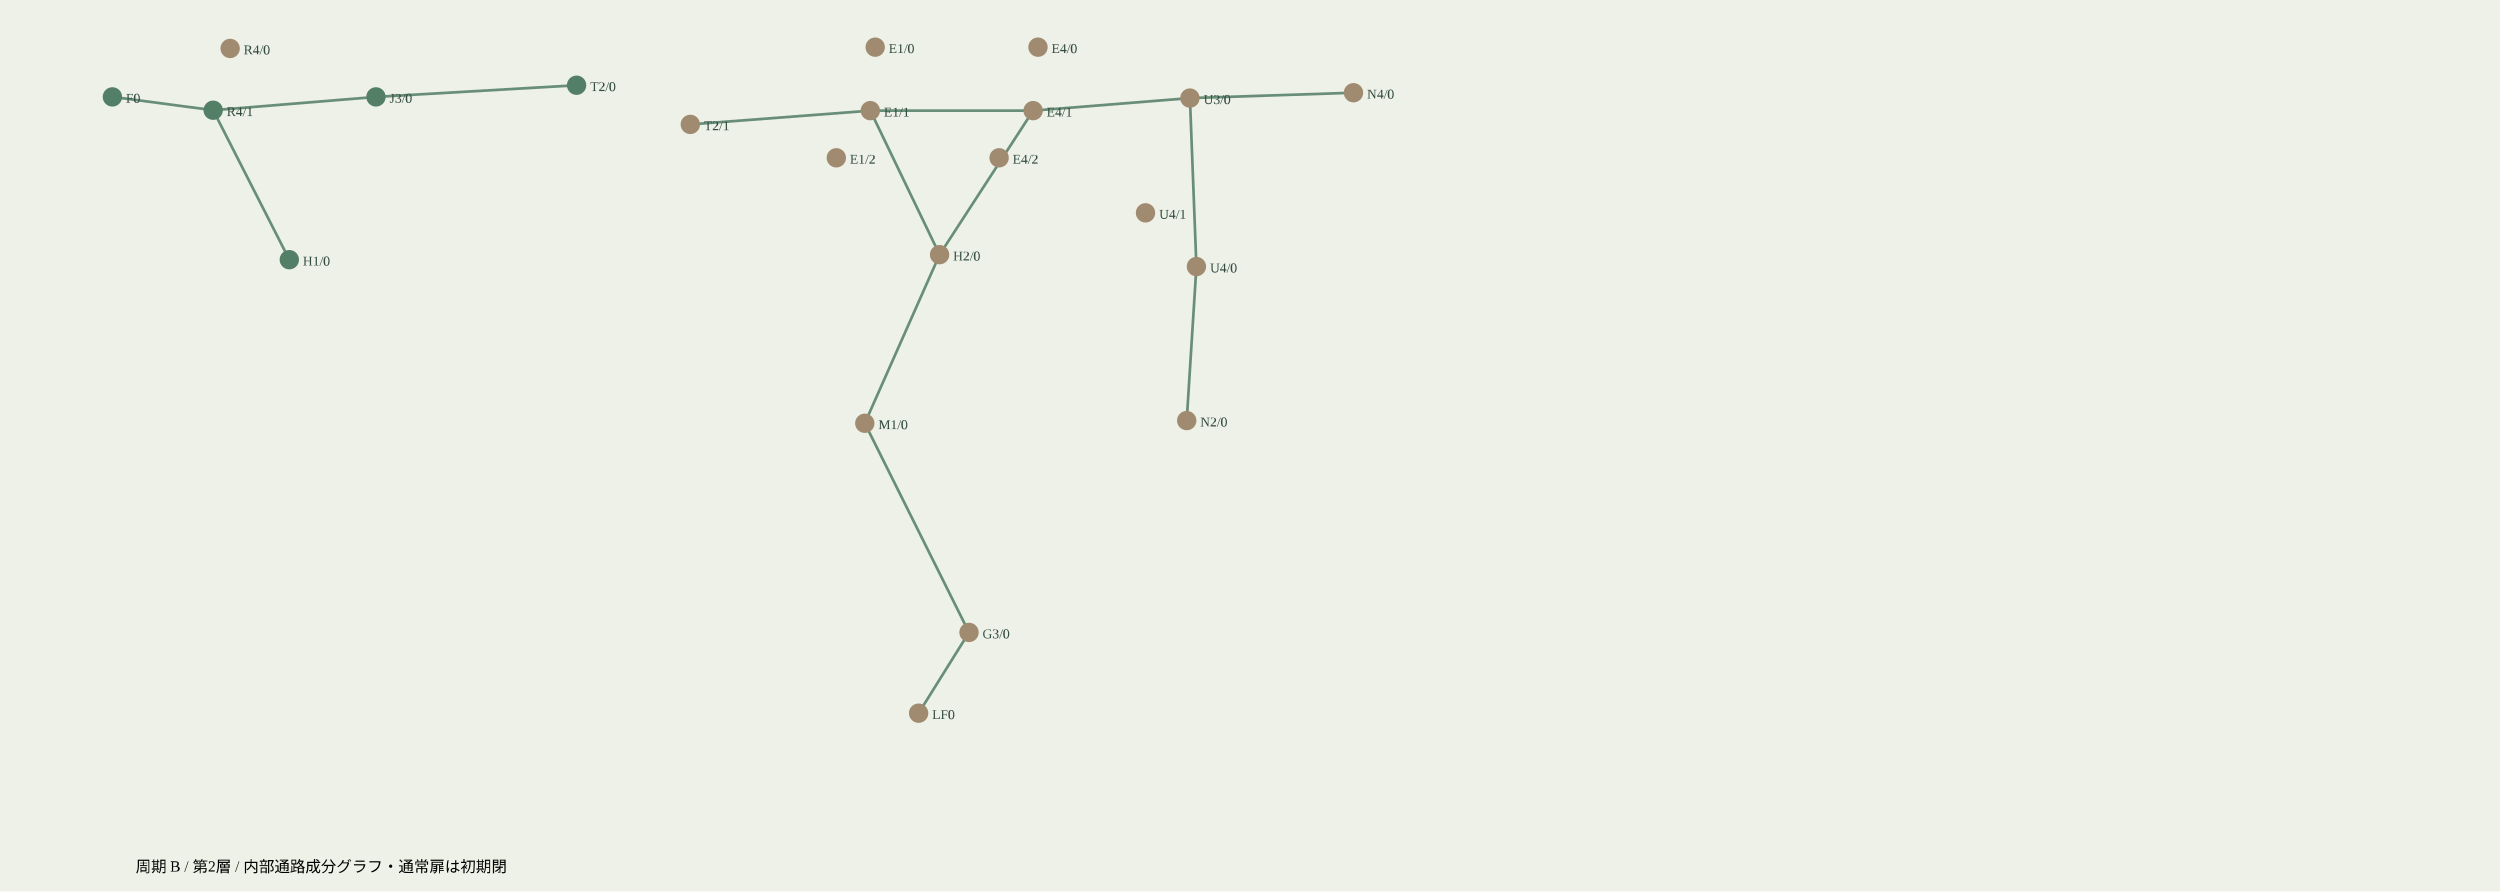
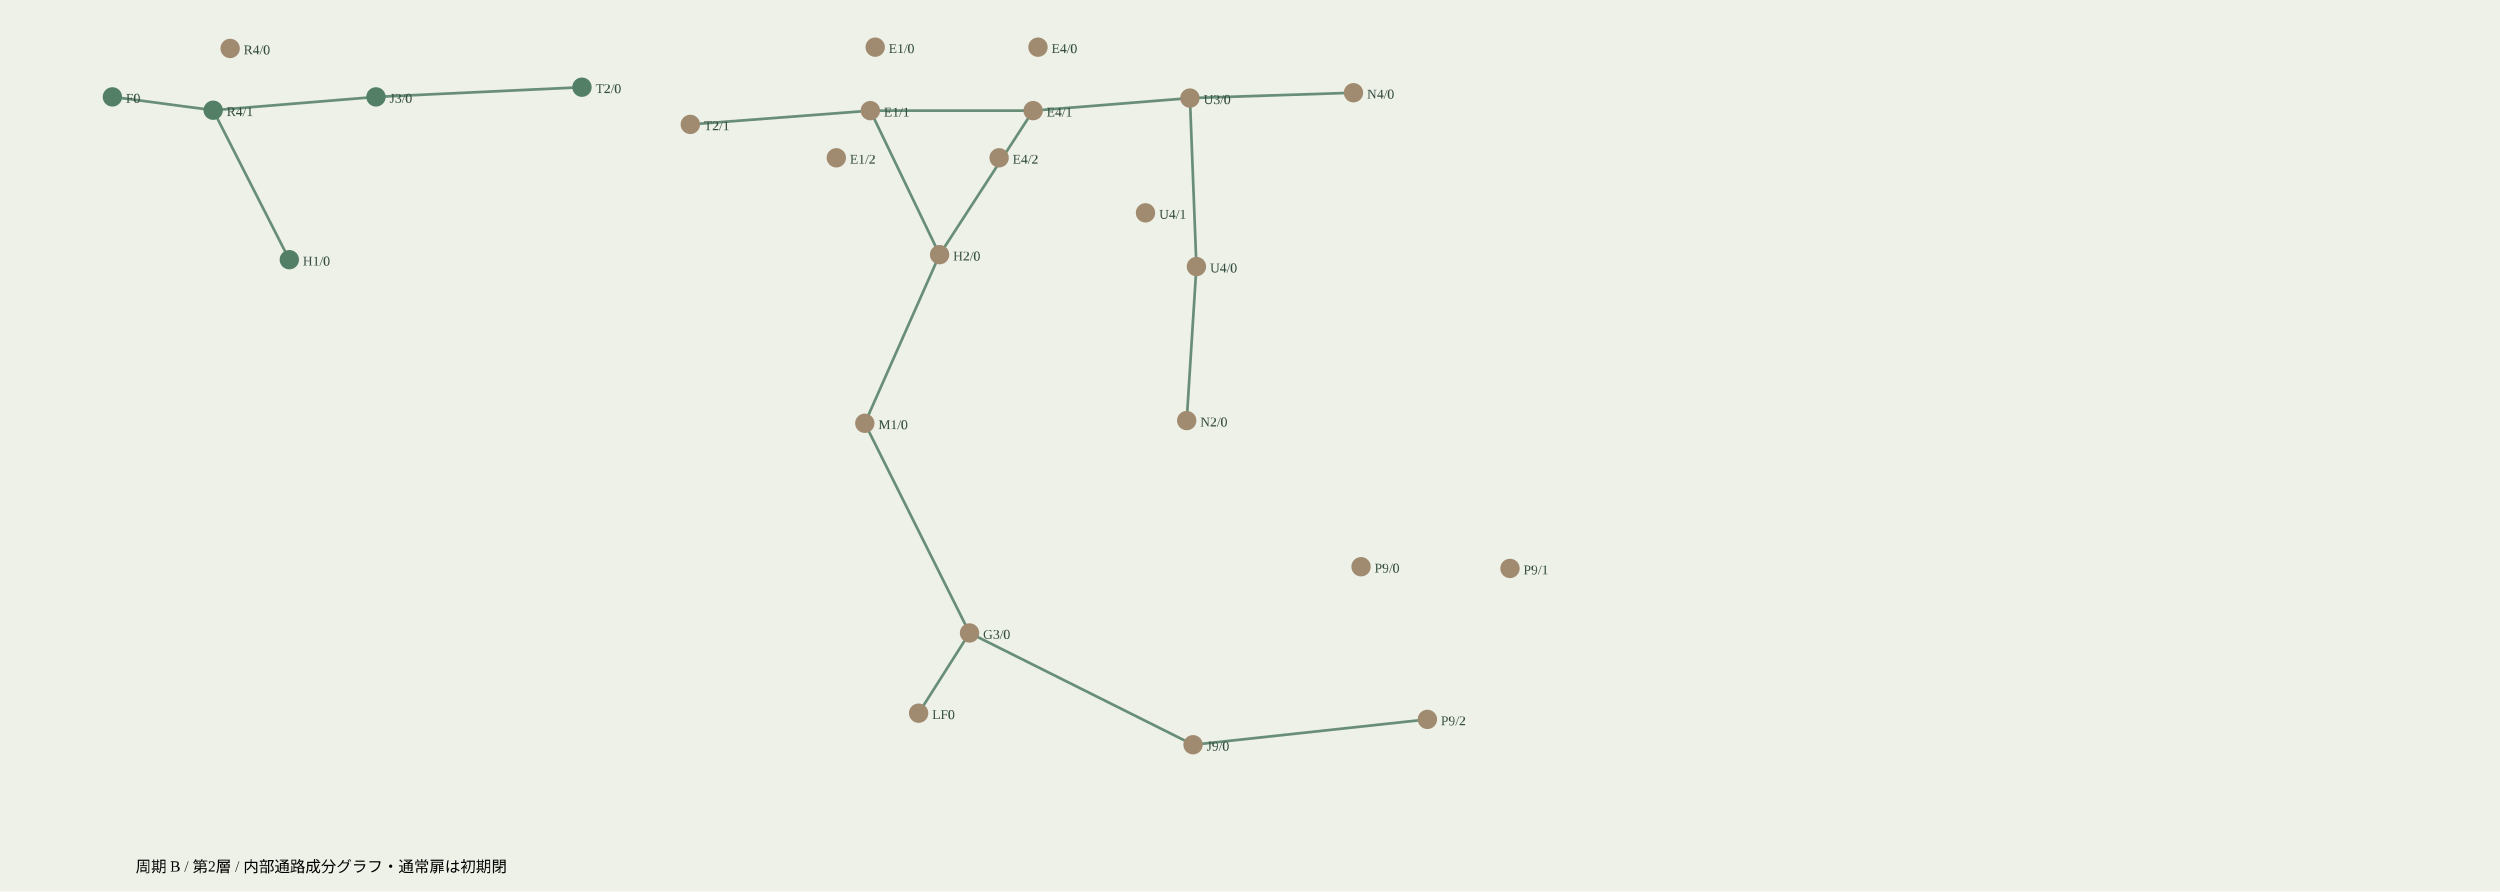
<svg xmlns="http://www.w3.org/2000/svg" viewBox="-7 -1 129 46">
  <rect x="-7" y="-1" width="129" height="46" fill="#eef1e7" />
  <line x1="4" y1="4.688" x2="12.4" y2="4" stroke="#688e78" stroke-width=".14" />
  <line x1="4" y1="4.688" x2="7.929" y2="12.4" stroke="#688e78" stroke-width=".14" />
  <line x1="28.62" y1="5.419" x2="37.909" y2="4.709" stroke="#688e78" stroke-width=".14" />
-   <line x1="12.4" y1="4" x2="22.752" y2="3.398" stroke="#688e78" stroke-width=".14" />
+   <line x1="12.4" y1="4" x2="23.03" y2="3.5" stroke="#688e78" stroke-width=".14" />
  <line x1="37.909" y1="4.709" x2="46.309" y2="4.709" stroke="#688e78" stroke-width=".14" />
  <line x1="37.909" y1="4.709" x2="41.483" y2="12.14" stroke="#688e78" stroke-width=".14" />
  <line x1="46.309" y1="4.709" x2="54.4" y2="4.061" stroke="#688e78" stroke-width=".14" />
  <line x1="46.309" y1="4.709" x2="41.483" y2="12.14" stroke="#688e78" stroke-width=".14" />
  <line x1="41.483" y1="12.14" x2="37.624" y2="20.841" stroke="#688e78" stroke-width=".14" />
-   <line x1="37.624" y1="20.841" x2="43.001" y2="31.633" stroke="#688e78" stroke-width=".14" />
+   <line x1="37.624" y1="20.841" x2="43.028" y2="31.661" stroke="#688e78" stroke-width=".14" />
  <line x1="54.4" y1="4.061" x2="62.84" y2="3.785" stroke="#688e78" stroke-width=".14" />
  <line x1="54.4" y1="4.061" x2="54.735" y2="12.754" stroke="#688e78" stroke-width=".14" />
  <line x1="54.735" y1="12.754" x2="54.234" y2="20.702" stroke="#688e78" stroke-width=".14" />
-   <line x1="40.4" y1="35.8" x2="43.001" y2="31.633" stroke="#688e78" stroke-width=".14" />
+   <line x1="43.028" y1="31.661" x2="54.561" y2="37.428" stroke="#688e78" stroke-width=".14" />
+   <line x1="54.561" y1="37.428" x2="66.653" y2="36.12" stroke="#688e78" stroke-width=".14" />
+   <line x1="40.4" y1="35.8" x2="43.028" y2="31.661" stroke="#688e78" stroke-width=".14" />
  <line x1="-1.2" y1="4" x2="4" y2="4.688" stroke="#688e78" stroke-width=".14" />
  <circle cx="4.875" cy="1.5" r=".5" fill="#a08b71" />
  <text x="5.575" y="1.8" font-size=".7" fill="#334c40">R4/0</text>
  <circle cx="4" cy="4.688" r=".5" fill="#537f67" />
  <text x="4.7" y="4.988" font-size=".7" fill="#334c40">R4/1</text>
-   <circle cx="22.752" cy="3.398" r=".5" fill="#537f67" />
-   <text x="23.452" y="3.698" font-size=".7" fill="#334c40">T2/0</text>
+   <circle cx="23.03" cy="3.5" r=".5" fill="#537f67" />
+   <text x="23.73" y="3.8" font-size=".7" fill="#334c40">T2/0</text>
  <circle cx="28.62" cy="5.419" r=".5" fill="#a08b71" />
  <text x="29.32" y="5.719" font-size=".7" fill="#334c40">T2/1</text>
  <circle cx="7.929" cy="12.4" r=".5" fill="#537f67" />
  <text x="8.629" y="12.7" font-size=".7" fill="#334c40">H1/0</text>
  <circle cx="12.4" cy="4" r=".5" fill="#537f67" />
  <text x="13.1" y="4.3" font-size=".7" fill="#334c40">J3/0</text>
  <circle cx="38.16" cy="1.434" r=".5" fill="#a08b71" />
  <text x="38.86" y="1.734" font-size=".7" fill="#334c40">E1/0</text>
  <circle cx="37.909" cy="4.709" r=".5" fill="#a08b71" />
  <text x="38.609" y="5.009" font-size=".7" fill="#334c40">E1/1</text>
  <circle cx="36.154" cy="7.143" r=".5" fill="#a08b71" />
  <text x="36.854" y="7.443" font-size=".7" fill="#334c40">E1/2</text>
  <circle cx="46.56" cy="1.434" r=".5" fill="#a08b71" />
  <text x="47.26" y="1.734" font-size=".7" fill="#334c40">E4/0</text>
  <circle cx="46.309" cy="4.709" r=".5" fill="#a08b71" />
  <text x="47.009" y="5.009" font-size=".7" fill="#334c40">E4/1</text>
  <circle cx="44.554" cy="7.143" r=".5" fill="#a08b71" />
  <text x="45.254" y="7.443" font-size=".7" fill="#334c40">E4/2</text>
  <circle cx="41.483" cy="12.14" r=".5" fill="#a08b71" />
  <text x="42.183" y="12.44" font-size=".7" fill="#334c40">H2/0</text>
  <circle cx="37.624" cy="20.841" r=".5" fill="#a08b71" />
  <text x="38.324" y="21.141" font-size=".7" fill="#334c40">M1/0</text>
  <circle cx="54.4" cy="4.061" r=".5" fill="#a08b71" />
  <text x="55.1" y="4.361" font-size=".7" fill="#334c40">U3/0</text>
  <circle cx="54.735" cy="12.754" r=".5" fill="#a08b71" />
  <text x="55.435" y="13.054" font-size=".7" fill="#334c40">U4/0</text>
  <circle cx="52.108" cy="9.983" r=".5" fill="#a08b71" />
  <text x="52.808" y="10.283" font-size=".7" fill="#334c40">U4/1</text>
  <circle cx="54.234" cy="20.702" r=".5" fill="#a08b71" />
  <text x="54.934" y="21.002" font-size=".7" fill="#334c40">N2/0</text>
  <circle cx="62.84" cy="3.785" r=".5" fill="#a08b71" />
  <text x="63.54" y="4.085" font-size=".7" fill="#334c40">N4/0</text>
-   <circle cx="43.001" cy="31.633" r=".5" fill="#a08b71" />
-   <text x="43.701" y="31.933" font-size=".7" fill="#334c40">G3/0</text>
+   <circle cx="43.028" cy="31.661" r=".5" fill="#a08b71" />
+   <text x="43.728" y="31.961" font-size=".7" fill="#334c40">G3/0</text>
+   <circle cx="54.561" cy="37.428" r=".5" fill="#a08b71" />
+   <text x="55.261" y="37.728" font-size=".7" fill="#334c40">J9/0</text>
+   <circle cx="63.23" cy="28.243" r=".5" fill="#a08b71" />
+   <text x="63.93" y="28.543" font-size=".7" fill="#334c40">P9/0</text>
+   <circle cx="70.915" cy="28.331" r=".5" fill="#a08b71" />
+   <text x="71.615" y="28.631" font-size=".7" fill="#334c40">P9/1</text>
+   <circle cx="66.653" cy="36.12" r=".5" fill="#a08b71" />
+   <text x="67.353" y="36.42" font-size=".7" fill="#334c40">P9/2</text>
  <circle cx="-1.2" cy="4" r=".5" fill="#537f67" />
  <text x="-0.5" y="4.3" font-size=".7" fill="#334c40">F0</text>
  <circle cx="40.4" cy="35.8" r=".5" fill="#a08b71" />
  <text x="41.1" y="36.1" font-size=".7" fill="#334c40">LF0</text>
  <text x="0" y="44" font-size=".8">周期 B / 第2層 / 内部通路成分グラフ・通常扉は初期閉</text>
</svg>
